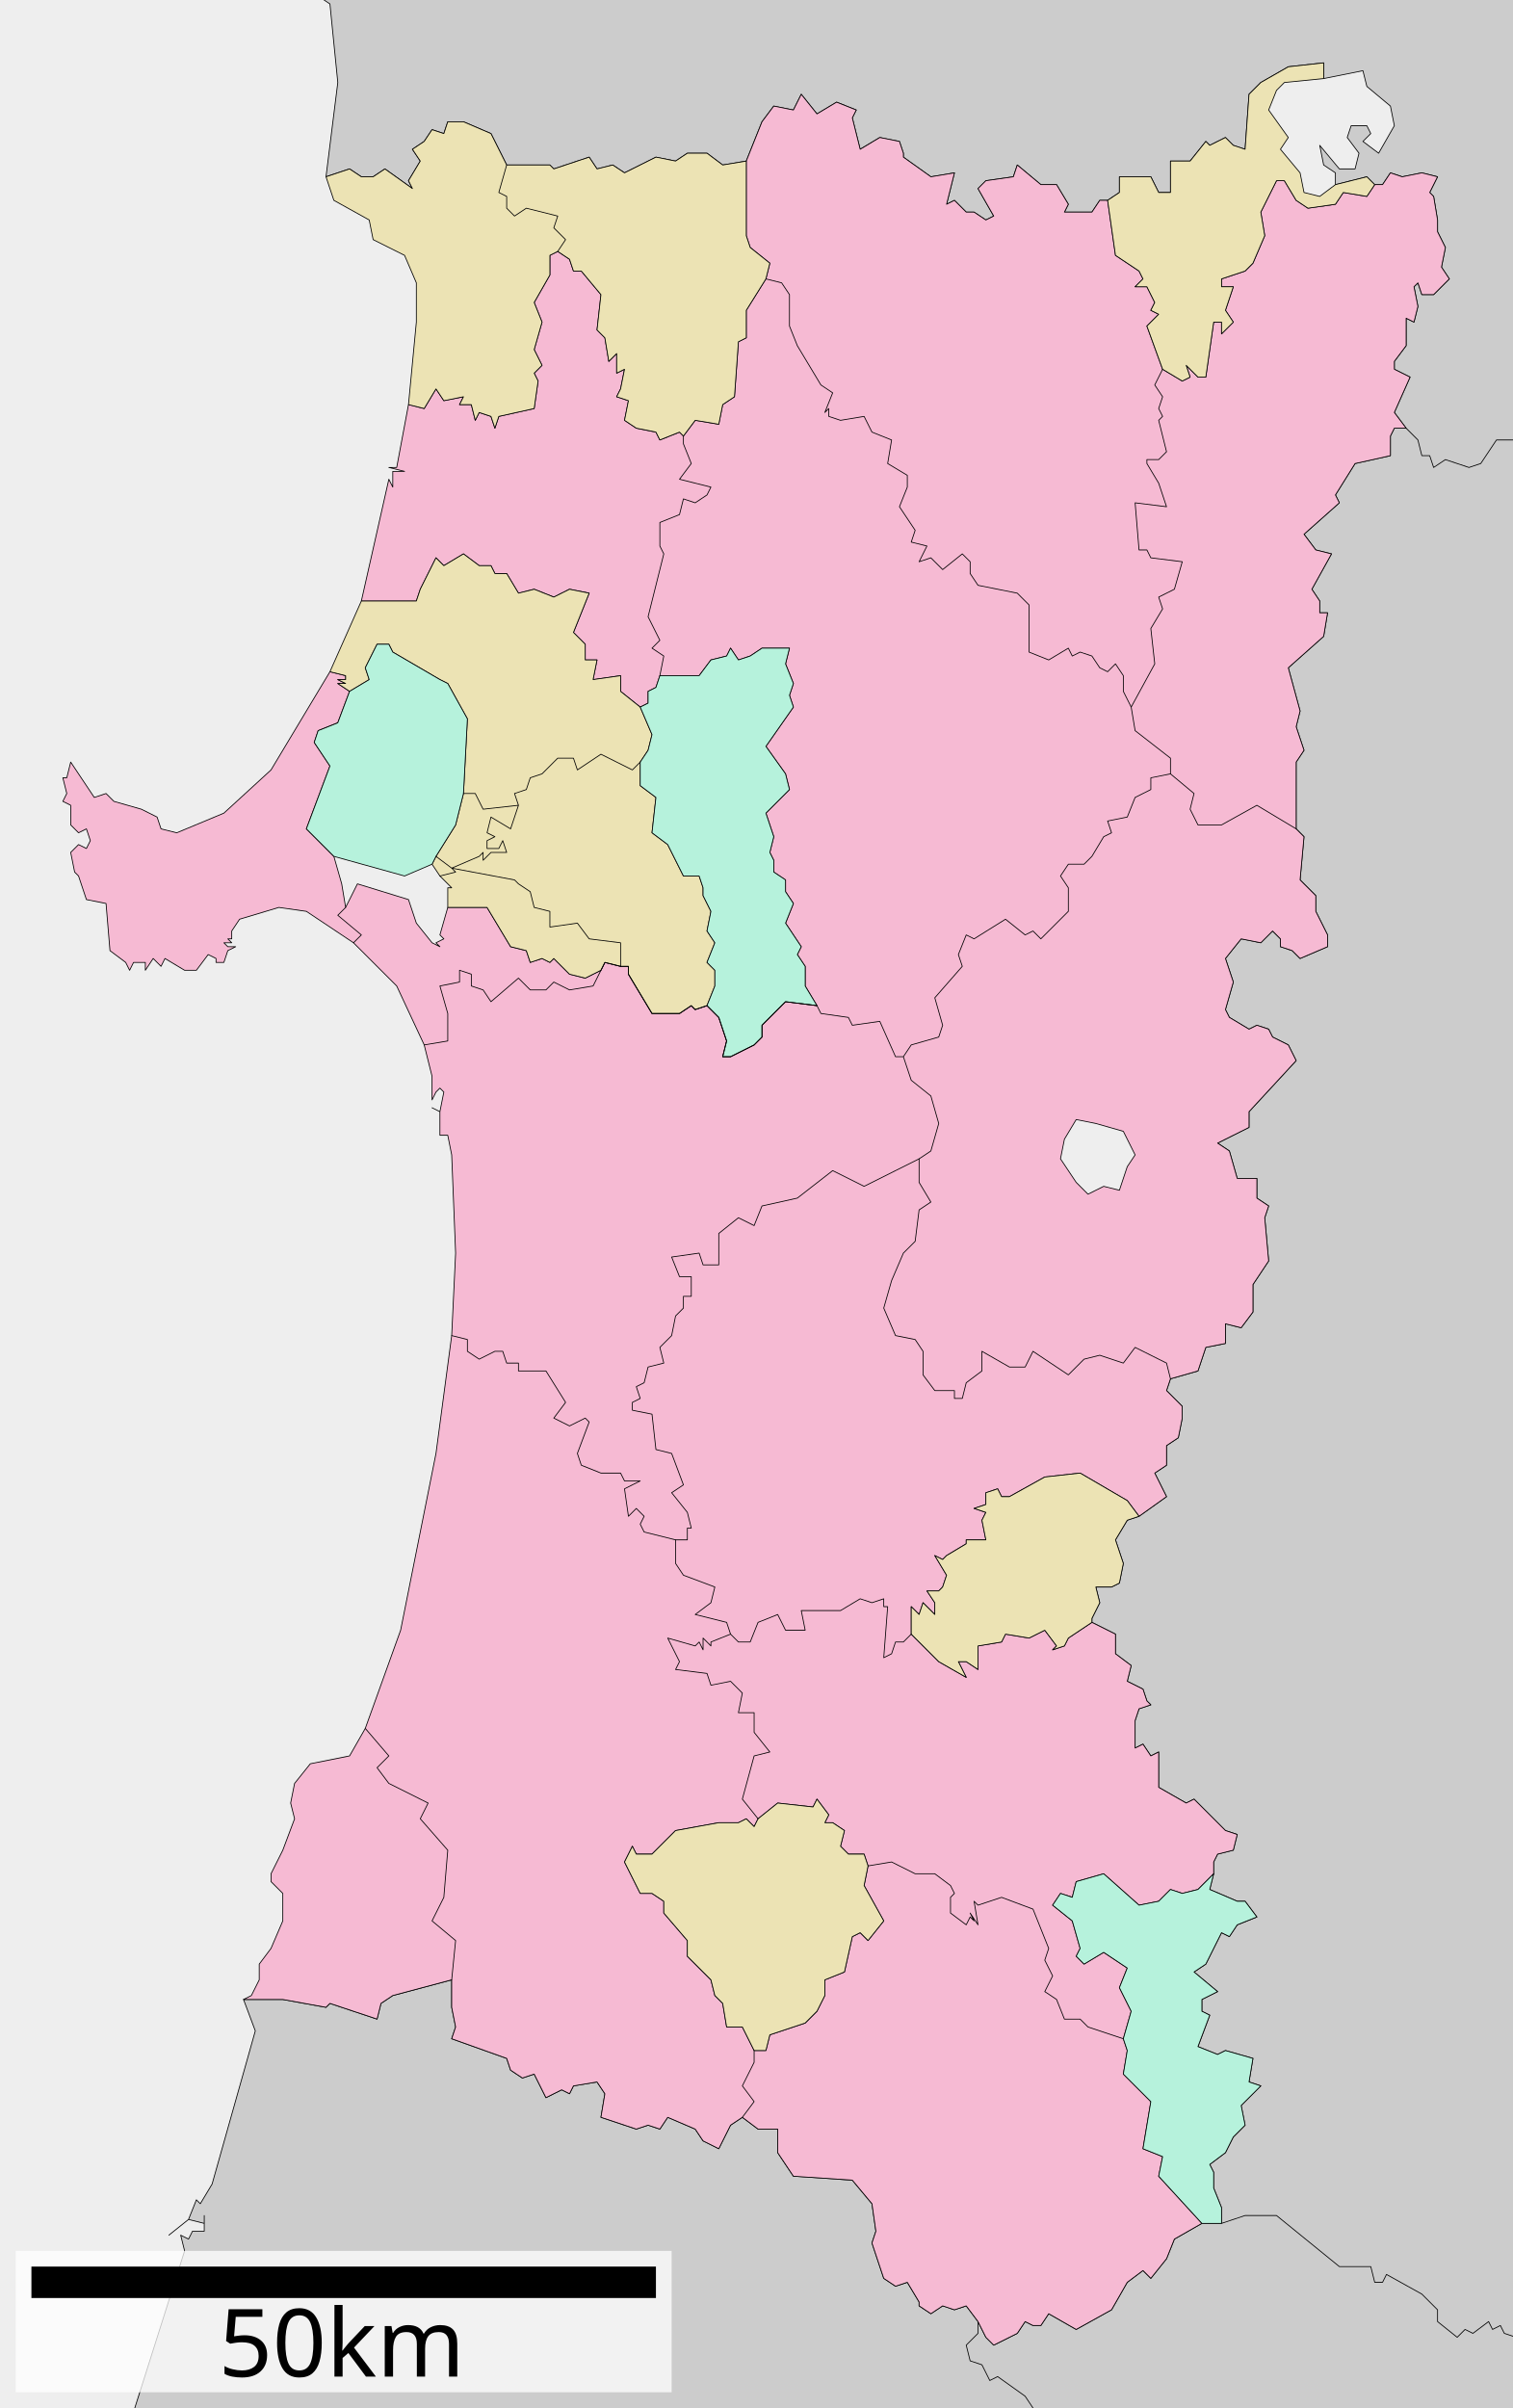
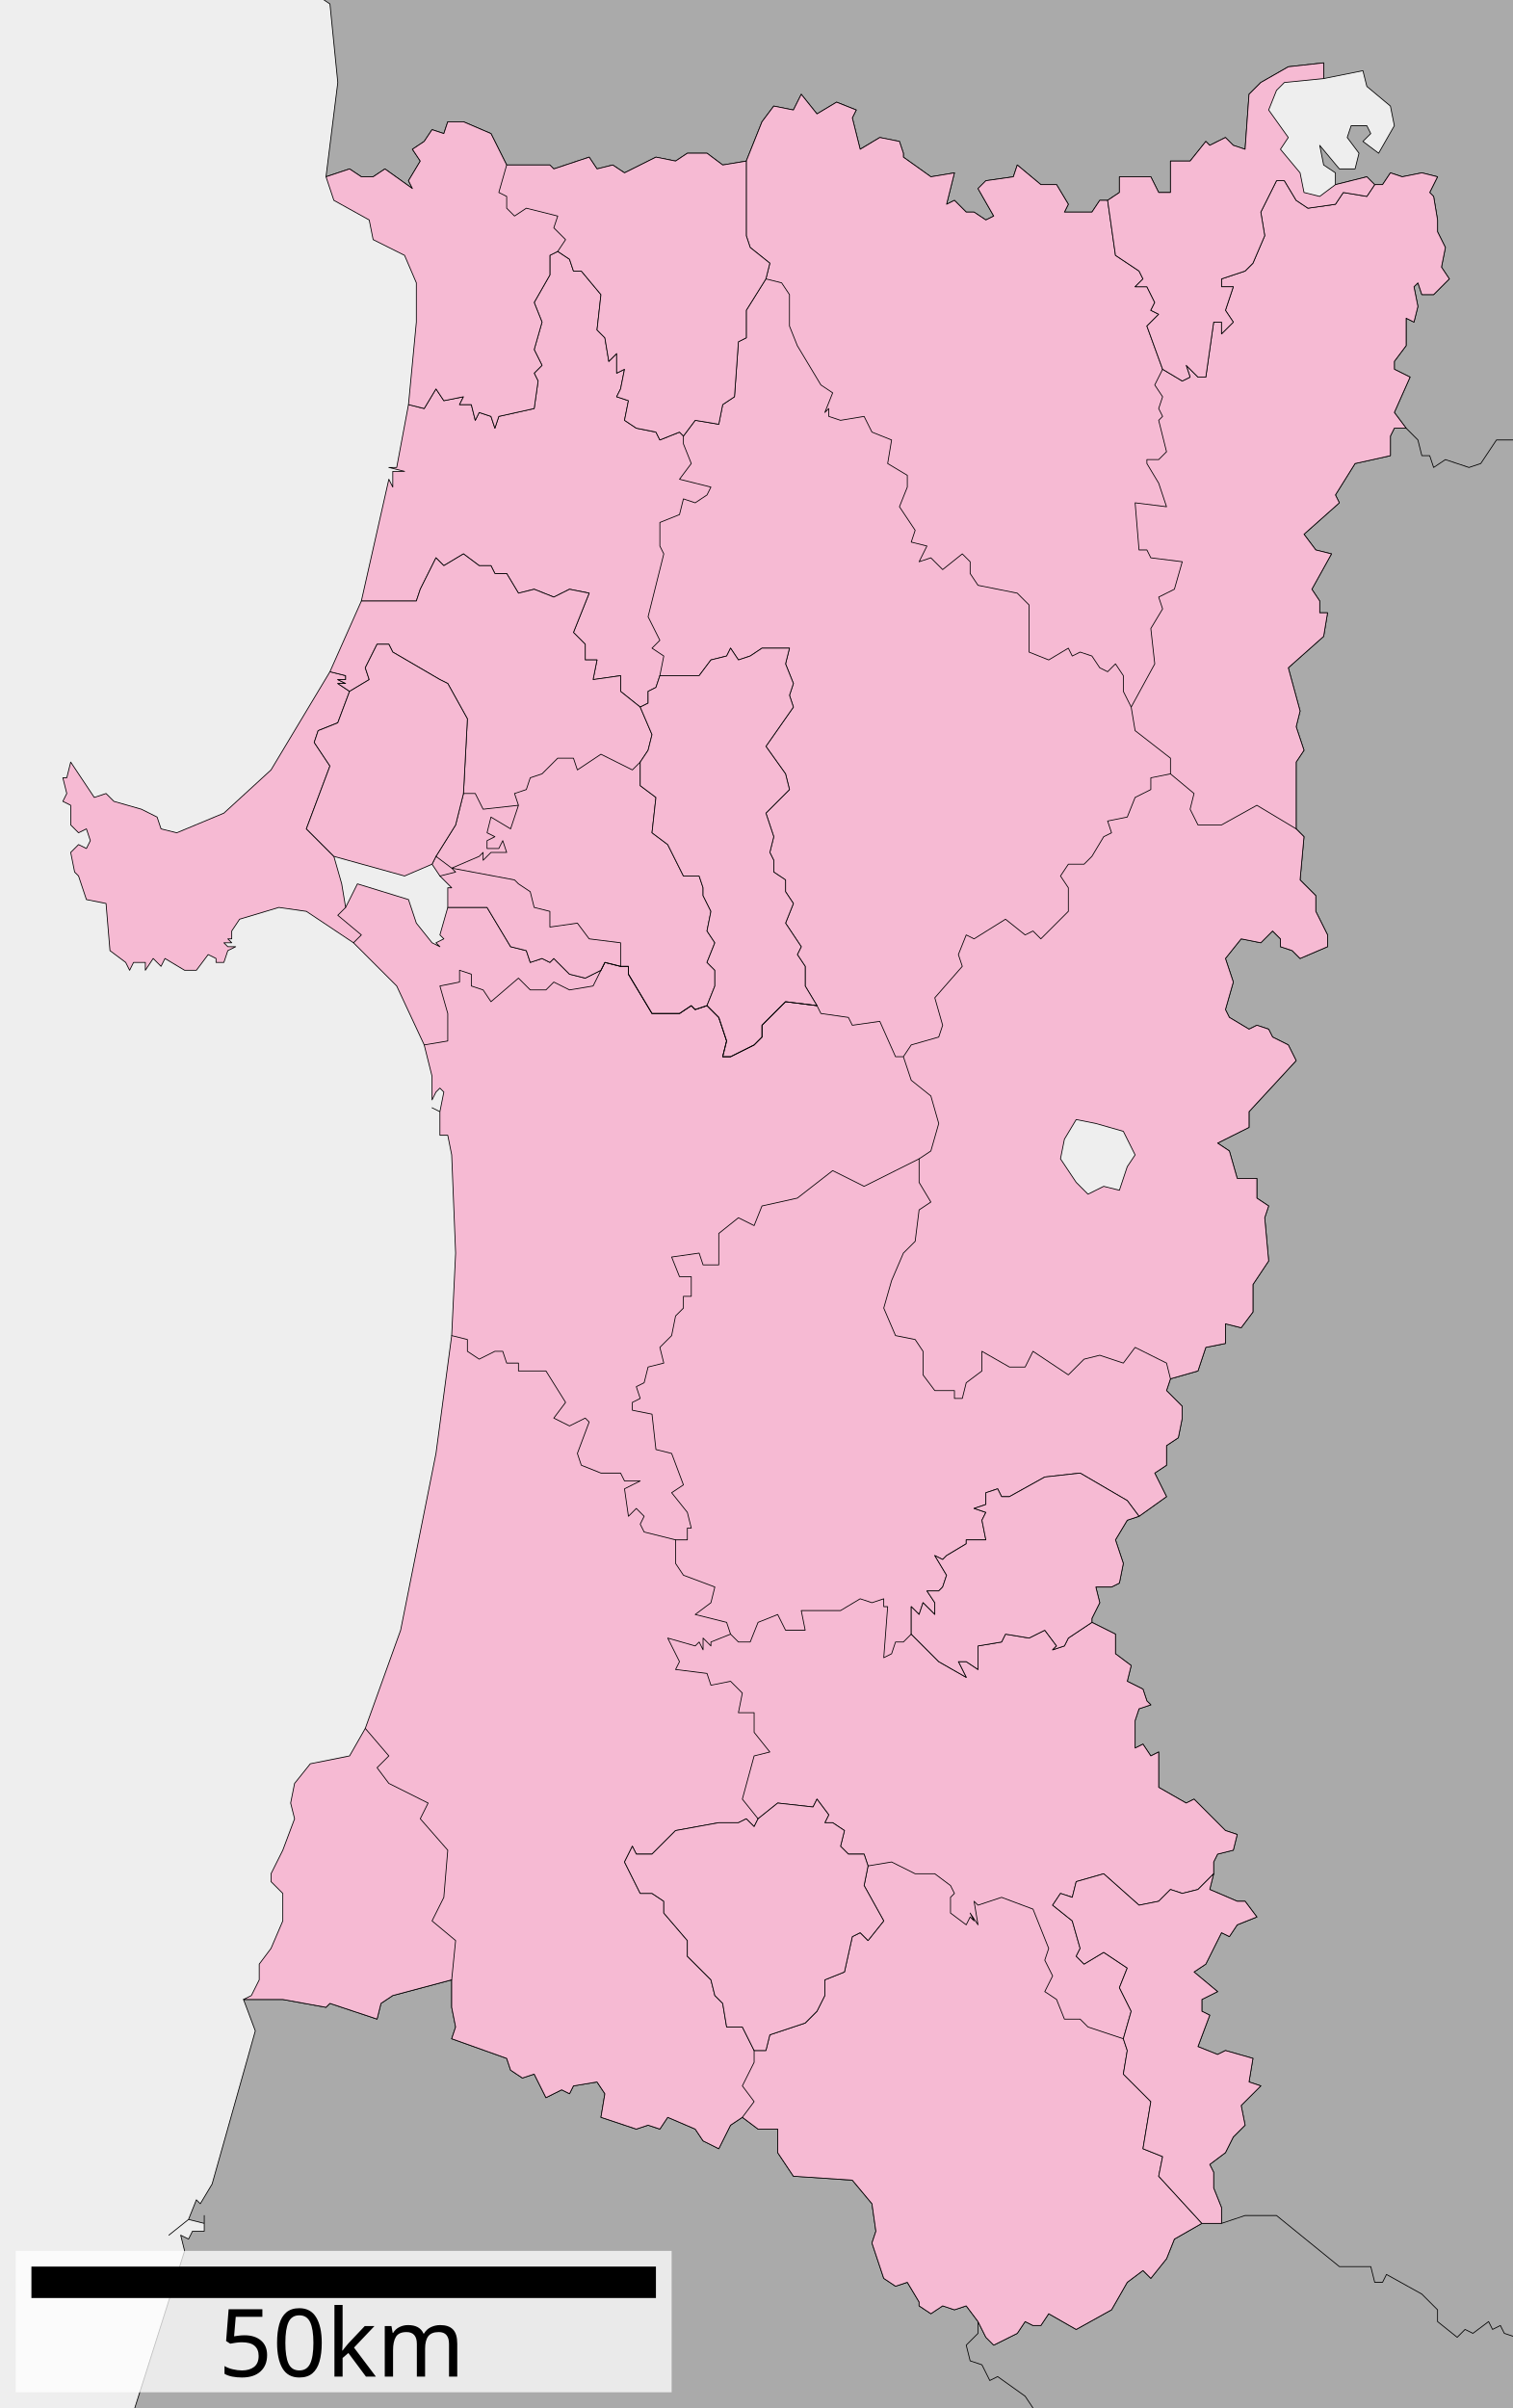
<svg xmlns="http://www.w3.org/2000/svg" id="svg30" version="1.1" height="613" width="385">
  <defs id="defs34" />
  <rect id="rect6" height="613" width="385" y="0" x="0" fill="#eeeeee" />
-   <path fill="#cccccc" d="m 81,-1 3,2 2,20 -3,24 6,-2 3,2 h 3 l 3,-2 7,5 -1,-2 3,-5 -2,-3 3,-2 2,-3 3,1 1,-3 h 4 l 7,3 4,8 h 11 l 1,1 9,-3 2,3 4,-1 3,2 8,-4 5,1 3,-2 h 5 l 4,3 6,-1 4,-10 3,-4 5,1 2,-4 4,5 5,-3 5,2 -1,2 2,8 5,-3 5,1 1,3 v 1 l 7,5 6,-1 -2,8 2,-1 3,3 h 2 l 3,2 2,-1 -4,-7 2,-2 7,-1 1,-3 6,5 h 4 l 3,5 -1,2 h 7 l 2,-3 h 2 l 3,-2 v -4 h 3 5 l 2,4 h 3 v -8 h 5 l 4,-5 1,1 4,-2 2,2 3,1 1,-14 3,-3 7,-4 9,-1 v 4 l 10,-2 1,4 6,5 1,5 -4,7 -4,-3 2,-2 -1,-2 h -4 l -1,3 3,4 -1,4 h -4 l -5,-6 1,5 3,2 v 3 l 8,-2 2,2 h 2 l 2,-3 3,1 5,-1 4,1 -2,4 1,1 1,6 v 3 l 2,4 -1,5 2,3 -4,4 h -3 l -1,-3 -1,1 1,5 -1,4 -2,-1 v 7 l -3,4 v 2 l 4,2 -4,9 3,4 3,3 1,4 h 2 l 1,3 3,-2 6,2 3,-1 4,-6 h 5 V -1 Z m 305,113 h -5 l -4,6 -3,1 -6,-2 -3,2 -1,-3 h -2 l -1,-4 -3,-3 h -3 l -1,2 v 5 l -9,2 -5,8 1,2 -9,8 3,4 4,1 -5,9 2,3 v 3 h 2 l -1,6 -9,8 3,11 -1,4 2,6 -2,3 v 17 l 2,2 -1,11 4,4 v 4 l 3,6 v 3 l -7,3 -2,-2 -3,-1 v -2 l -2,-2 -3,3 -5,-1 -4,5 2,6 -2,7 1,2 5,3 2,-1 3,1 1,2 4,2 2,4 -12,13 v 4 l -8,4 3,2 2,7 h 5 v 5 l 3,2 -1,3 1,11 -4,6 v 7 l -3,4 -4,-1 v 5 l -5,1 -2,6 -7,2 -1,3 4,4 v 3 l -1,5 -3,2 v 5 l -3,2 3,6 -7,5 -3,1 -3,5 2,6 -1,5 -2,1 h -4 l 1,4 -2,4 v 1 l 6,3 v 5 l 4,3 -1,4 4,2 1,3 1,1 -3,1 -1,3 v 7 l 2,-1 2,3 2,-1 v 9 l 7,4 2,-1 8,8 3,1 -1,4 -4,1 -1,2 v 3 l -1,4 7,3 h 2 l 3,4 -5,2 -2,3 -2,-1 -4,8 -3,2 6,5 -4,2 v 3 l 2,1 -3,8 5,2 2,-1 7,2 -1,6 3,1 -5,5 1,5 -3,3 -2,4 -4,3 1,2 v 4 l 2,5 v 4 l 6,-2 h 8 l 16,13 h 8 l 1,4 h 2 l 1,-2 9,5 4,4 v 3 l 5,4 2,-2 2,1 4,-3 1,2 2,-1 1,2 3,1 v -1 z m 0,482 v 1 l -3,-1 -1,-2 -2,1 -1,-2 -4,3 -2,-1 -2,2 -5,-4 v -3 l -4,-4 -9,-5 -1,2 h -2 l -1,-4 h -8 l -16,-13 h -8 l -6,2 h -5 l -7,4 -2,5 -4,5 -2,-2 -4,3 -4,7 -9,5 -7,-4 -2,3 h -2 l -2,-1 -2,3 -6,3 -2,-2 -2,-4 v 3 l -3,3 1,4 3,1 2,4 2,-1 7,5 2,3 v 1 h 123 z m -123,20 v -1 l -2,-3 -7,-5 -2,1 -2,-4 -3,-1 -1,-4 3,-3 v -3 l -3,-4 -3,1 -3,-1 -3,2 -3,-2 v -1 l -3,-5 -3,1 -3,-2 -3,-9 1,-3 -1,-7 -5,-6 -15,-1 -4,-6 v -6 h -5 l -4,-3 -3,2 -3,6 -4,-2 -2,-3 -7,-3 -2,3 -3,-1 -3,1 -9,-3 1,-6 -2,-3 -6,1 -1,2 -2,-1 -4,2 -3,-6 -3,1 -3,-2 -1,-3 -14,-5 1,-3 -1,-5 v -7 l -15,4 -3,2 -1,4 -12,-4 -1,1 -11,-2 H 62 l 3,8 -11,39 -3,5 -1,-1 -2,5 4,1 v -2 4 h -3 l -1,2 -2,-1 1,4 -13,41 z m -213,-54 -2,5 -5,4 5,-4 z" id="path8" style="stroke:#000000;stroke-width:0.2;stroke-linejoin:round" />
+   <path fill="#aaaaaa" d="m 81,-1 3,2 2,20 -3,24 6,-2 3,2 h 3 l 3,-2 7,5 -1,-2 3,-5 -2,-3 3,-2 2,-3 3,1 1,-3 h 4 l 7,3 4,8 h 11 l 1,1 9,-3 2,3 4,-1 3,2 8,-4 5,1 3,-2 h 5 l 4,3 6,-1 4,-10 3,-4 5,1 2,-4 4,5 5,-3 5,2 -1,2 2,8 5,-3 5,1 1,3 v 1 l 7,5 6,-1 -2,8 2,-1 3,3 h 2 l 3,2 2,-1 -4,-7 2,-2 7,-1 1,-3 6,5 h 4 l 3,5 -1,2 h 7 l 2,-3 h 2 l 3,-2 v -4 h 3 5 l 2,4 h 3 v -8 h 5 l 4,-5 1,1 4,-2 2,2 3,1 1,-14 3,-3 7,-4 9,-1 v 4 l 10,-2 1,4 6,5 1,5 -4,7 -4,-3 2,-2 -1,-2 h -4 l -1,3 3,4 -1,4 h -4 l -5,-6 1,5 3,2 v 3 l 8,-2 2,2 h 2 l 2,-3 3,1 5,-1 4,1 -2,4 1,1 1,6 v 3 l 2,4 -1,5 2,3 -4,4 h -3 l -1,-3 -1,1 1,5 -1,4 -2,-1 v 7 l -3,4 v 2 l 4,2 -4,9 3,4 3,3 1,4 h 2 l 1,3 3,-2 6,2 3,-1 4,-6 h 5 V -1 Z m 305,113 h -5 l -4,6 -3,1 -6,-2 -3,2 -1,-3 h -2 l -1,-4 -3,-3 h -3 l -1,2 v 5 l -9,2 -5,8 1,2 -9,8 3,4 4,1 -5,9 2,3 v 3 h 2 l -1,6 -9,8 3,11 -1,4 2,6 -2,3 v 17 l 2,2 -1,11 4,4 v 4 l 3,6 v 3 l -7,3 -2,-2 -3,-1 v -2 l -2,-2 -3,3 -5,-1 -4,5 2,6 -2,7 1,2 5,3 2,-1 3,1 1,2 4,2 2,4 -12,13 v 4 l -8,4 3,2 2,7 h 5 v 5 l 3,2 -1,3 1,11 -4,6 v 7 l -3,4 -4,-1 v 5 l -5,1 -2,6 -7,2 -1,3 4,4 v 3 l -1,5 -3,2 v 5 l -3,2 3,6 -7,5 -3,1 -3,5 2,6 -1,5 -2,1 h -4 l 1,4 -2,4 v 1 l 6,3 v 5 l 4,3 -1,4 4,2 1,3 1,1 -3,1 -1,3 v 7 l 2,-1 2,3 2,-1 v 9 l 7,4 2,-1 8,8 3,1 -1,4 -4,1 -1,2 v 3 l -1,4 7,3 h 2 l 3,4 -5,2 -2,3 -2,-1 -4,8 -3,2 6,5 -4,2 v 3 l 2,1 -3,8 5,2 2,-1 7,2 -1,6 3,1 -5,5 1,5 -3,3 -2,4 -4,3 1,2 v 4 l 2,5 v 4 l 6,-2 h 8 l 16,13 h 8 l 1,4 h 2 l 1,-2 9,5 4,4 v 3 l 5,4 2,-2 2,1 4,-3 1,2 2,-1 1,2 3,1 v -1 z m 0,482 v 1 l -3,-1 -1,-2 -2,1 -1,-2 -4,3 -2,-1 -2,2 -5,-4 v -3 l -4,-4 -9,-5 -1,2 h -2 l -1,-4 h -8 l -16,-13 h -8 l -6,2 h -5 l -7,4 -2,5 -4,5 -2,-2 -4,3 -4,7 -9,5 -7,-4 -2,3 h -2 l -2,-1 -2,3 -6,3 -2,-2 -2,-4 v 3 l -3,3 1,4 3,1 2,4 2,-1 7,5 2,3 v 1 h 123 z m -123,20 v -1 l -2,-3 -7,-5 -2,1 -2,-4 -3,-1 -1,-4 3,-3 v -3 l -3,-4 -3,1 -3,-1 -3,2 -3,-2 v -1 l -3,-5 -3,1 -3,-2 -3,-9 1,-3 -1,-7 -5,-6 -15,-1 -4,-6 v -6 h -5 l -4,-3 -3,2 -3,6 -4,-2 -2,-3 -7,-3 -2,3 -3,-1 -3,1 -9,-3 1,-6 -2,-3 -6,1 -1,2 -2,-1 -4,2 -3,-6 -3,1 -3,-2 -1,-3 -14,-5 1,-3 -1,-5 v -7 l -15,4 -3,2 -1,4 -12,-4 -1,1 -11,-2 H 62 l 3,8 -11,39 -3,5 -1,-1 -2,5 4,1 v -2 4 h -3 l -1,2 -2,-1 1,4 -13,41 z m -213,-54 -2,5 -5,4 5,-4 z" id="path8" style="stroke:#000000;stroke-width:0.2;stroke-linejoin:round" />
  <path fill="#f6bad3" d="m 90,240 11,11 7,15 2,8 v 6 l 1,-2 1,-1 1,1 -1,5 -2,-1 2,1 v 6 h 2 l 1,5 1,25 -1,21 -4,30 -9,45 -9,25 -4,7 -10,2 -4,5 -1,5 1,4 -3,8 -3,6 v 2 l 3,3 v 7 l -3,7 -3,4 v 4 l -2,4 -2,1 h 10 l 11,2 1,-1 12,4 1,-4 3,-2 15,-4 v 7 l 1,5 -1,3 14,5 1,3 3,2 3,-1 3,6 4,-2 2,1 1,-2 6,-1 2,3 -1,6 9,3 3,-1 3,1 2,-3 7,3 2,3 4,2 3,-6 3,-2 4,3 h 5 v 6 l 4,6 15,1 5,6 1,7 -1,3 3,9 3,2 3,-1 3,5 v 1 l 3,2 3,-2 3,1 3,-1 3,4 2,4 2,2 6,-3 2,-3 2,1 h 2 l 2,-3 7,4 9,-5 4,-7 4,-3 2,2 4,-5 2,-5 7,-4 -11,-12 1,-5 -5,-2 2,-12 -7,-7 1,-6 -1,-3 2,-7 -3,-6 2,-5 -6,-4 -5,3 -2,-2 1,-2 -2,-7 -5,-4 2,-3 3,1 1,-4 7,-2 9,8 5,-1 3,-3 3,1 4,-1 4,-4 v -3 l 1,-2 4,-1 1,-4 -3,-1 -8,-8 -2,1 -7,-4 v -9 l -2,1 -2,-3 -2,1 v -7 l 1,-3 3,-1 -1,-1 -1,-3 -4,-2 1,-4 -4,-3 v -5 l -6,-3 -6,4 -1,2 -3,1 1,-1 -3,-4 -4,2 -6,-1 -1,2 -6,1 v 6 l -3,-2 h -2 l 2,4 -7,-4 -7,-7 v -7 l 2,2 1,-3 3,3 v -3 l -2,-3 h 3 l 1,-1 1,-3 -3,-5 2,1 1,-1 5,-3 v -1 h 5 l -1,-5 1,-2 -3,-1 3,-1 v -3 l 3,-1 1,2 h 2 l 9,-5 9,-1 12,7 3,4 7,-5 -3,-6 3,-2 v -5 l 3,-2 1,-5 v -3 l -4,-4 1,-3 7,-2 2,-6 5,-1 v -5 l 4,1 3,-4 v -7 l 4,-6 -1,-11 1,-3 -3,-2 v -5 h -5 l -2,-7 -3,-2 8,-4 v -4 l 12,-13 -2,-4 -4,-2 -1,-2 -3,-1 -2,1 -5,-3 -1,-2 2,-7 -2,-6 4,-5 5,1 3,-3 2,2 v 2 l 3,1 2,2 7,-3 v -3 l -3,-6 v -4 l -4,-4 1,-11 -2,-2 v -17 l 2,-3 -2,-6 1,-4 -3,-11 9,-8 1,-6 h -2 v -3 l -2,-3 5,-9 -4,-1 -3,-4 9,-8 -1,-2 5,-8 9,-2 v -5 l 1,-2 h 3 l -3,-4 4,-9 -4,-2 v -2 l 3,-4 v -7 l 2,1 1,-4 -1,-5 1,-1 1,3 h 3 l 4,-4 -2,-3 1,-5 -2,-4 v -3 l -1,-6 -1,-1 2,-4 -4,-1 -5,1 -3,-1 -2,3 h -2 l -2,3 -6,-1 -2,3 -7,1 -3,-2 -3,-5 h -2 l -4,8 1,6 -3,7 -2,2 -6,2 v 2 h 3 l -2,6 2,3 -3,3 v -3 h -2 l -2,14 h -2 l -3,-3 1,3 -2,1 -5,-3 -4,-11 3,-3 -2,-1 1,-2 -2,-4 h -3 l 2,-2 -1,-2 -6,-4 -2,-14 h -2 l -2,3 h -7 l 1,-2 -3,-5 h -4 l -6,-5 -1,3 -7,1 -2,2 4,7 -2,1 -3,-2 h -2 l -3,-3 -2,1 2,-8 -6,1 -7,-5 v -1 l -1,-3 -5,-1 -5,3 -2,-8 1,-2 -5,-2 -5,3 -4,-5 -2,4 -5,-1 -3,4 -4,10 v 19 l 1,3 5,4 -1,4 -5,8 v 7 l -2,1 -1,14 -3,2 -1,5 -6,-1 -3,4 -1,-1 -5,2 -1,-2 -5,-1 -3,-2 1,-5 -3,-1 1,-2 1,-5 -2,1 v -5 l -2,2 -1,-6 -2,-2 1,-9 -5,-6 h -2 l -1,-3 -3,-2 -2,1 v 5 l -4,7 2,5 -2,7 2,4 -2,2 1,2 -1,7 -9,2 -1,3 -1,-3 -3,-1 -1,2 -1,-4 h -3 l 1,-2 -5,1 -2,-3 -3,5 -4,-1 -3,16 h -2 l 4,1 h -3 v 4 l -1,-2 -7,31 h 14 l 1,-3 4,-8 2,2 5,-3 4,3 h 3 l 1,2 h 3 l 3,5 4,-1 5,2 4,-2 5,1 -4,10 3,3 v 4 h 3 l -1,5 7,-1 v 4 l 5,4 2,-1 v -3 l 2,-1 1,-3 h 10 l 3,-4 4,-1 1,-2 2,3 3,-1 3,-2 h 7 l -1,4 2,5 -1,3 1,3 -7,10 5,7 1,4 -6,6 2,6 -1,4 1,2 v 3 l 3,2 v 3 l 2,3 -2,5 4,6 -1,2 2,3 v 5 l 3,5 -8,-1 -6,6 v 3 l -2,2 -6,3 h -2 l 1,-4 -2,-6 -3,-3 -3,1 -1,-1 -3,2 h -7 l -6,-10 v -2 h -2 l -4,-1 -1,2 -4,2 -4,-1 -4,-4 -1,1 -2,-1 -3,1 -1,-3 -4,-1 -6,-10 h -10 l -2,7 1,1 -2,1 1,1 -2,-1 -4,-5 -2,-6 -13,-4 -3,6 -1,-6 -2,-7 -7,-7 6,-16 -4,-6 1,-3 5,-2 3,-8 -3,-2 h 2 l -2,-1 h 2 v -1 l -4,-1 -15,25 -12,11 -12,5 -4,-1 -1,-3 -4,-2 -7,-2 -2,-2 -3,1 -6,-9 -1,4 h -1 l 1,4 -1,2 2,1 v 5 l 2,2 2,-1 1,3 -1,2 -2,-1 -2,2 1,5 1,1 2,6 5,1 1,12 4,3 1,2 1,-2 h 3 v 2 l 2,-3 2,2 1,-2 5,3 h 3 l 3,-4 2,1 v 1 h 2 l 1,-3 2,-1 h -2 l -1,-1 h 2 l -1,-1 h 1 v -2 l 2,-3 10,-3 7,1 z m 102,282 -3,-6 h -4 l -1,-6 -2,-2 -1,-4 -6,-6 v -4 l -6,-7 v -3 l -3,-2 h -3 l -4,-8 2,-4 1,2 h 4 l 6,-6 11,-2 h 5 l 2,-1 2,2 1,-2 5,-4 9,1 1,-2 3,4 -1,2 h 2 l 3,2 -1,4 2,2 h 4 l 1,3 -1,5 5,9 -4,5 -2,-2 -2,1 -2,9 -5,2 v 4 l -2,4 -3,3 -9,3 -1,4 z m 82,-221 -4,-6 1,-5 3,-5 5,1 7,2 3,6 -2,3 -2,6 -4,-1 -4,2 z" id="path10" style="stroke:#000000;stroke-width:0.2;stroke-linejoin:round" />
-   <path fill="#ece3b4" d="m 106,82 -2,21 4,1 3,-5 2,3 5,-1 -1,2 h 3 l 1,4 1,-2 3,1 1,3 1,-3 9,-2 1,-7 -1,-2 2,-2 -2,-4 2,-7 -2,-5 4,-7 v -5 l 2,-1 3,2 1,3 h 2 l 5,6 -1,9 2,2 1,6 2,-2 v 5 l 2,-1 -1,5 -1,2 3,1 -1,5 3,2 5,1 1,2 5,-2 1,1 3,-4 6,1 1,-5 3,-2 1,-14 2,-1 v -7 l 5,-8 1,-4 -5,-4 -1,-3 V 41 l -6,1 -4,-3 h -5 l -3,2 -5,-1 -8,4 -3,-2 -4,1 -2,-3 -9,3 -1,-1 h -11 l -4,-8 -7,-3 h -4 l -1,3 -3,-1 -2,3 -3,2 2,3 -3,5 1,2 -7,-5 -3,2 h -3 l -3,-2 -6,2 2,6 9,5 1,5 8,4 3,7 z m 6,141 3,3 h -1 v 5 h 10 l 6,10 4,1 1,3 3,-1 2,1 1,-1 4,4 4,1 4,-2 1,-2 4,1 h 2 v 2 l 6,10 h 7 l 3,-2 1,1 3,-1 2,-5 v -4 l -2,-2 2,-5 -2,-3 1,-5 -2,-4 v -2 l -1,-3 h -4 l -4,-8 -4,-3 1,-9 -4,-3 v -6 l 2,-3 1,-4 -3,-7 -5,-4 v -4 l -7,1 1,-5 h -3 v -4 l -3,-3 4,-10 -5,-1 -4,2 -5,-2 -4,1 -3,-5 h -3 l -1,-2 h -3 l -4,-3 -5,3 -2,-2 -4,8 -1,3 H 92 l -8,18 4,1 v 1 h -2 l 2,1 h -2 l 3,2 5,-3 -1,-3 3,-6 h 3 l 1,2 12,7 2,1 5,9 -1,19 -2,8 -5,8 -1,2 z m 167,181 h 4 l 2,-1 1,-5 -2,-6 3,-5 3,-1 -3,-4 -12,-7 -9,1 -9,5 h -2 l -1,-2 -3,1 v 3 l -3,1 3,1 -1,2 1,5 h -5 v 1 l -5,3 -1,1 -2,-1 3,5 -1,3 -1,1 h -3 l 2,3 v 3 l -3,-3 -1,3 -2,-2 v 7 l 7,7 7,4 -2,-4 h 2 l 3,2 v -6 l 6,-1 1,-2 6,1 4,-2 3,4 -1,1 3,-1 1,-2 6,-4 v -1 l 2,-4 z m 3,-353 2,14 6,4 1,2 -2,2 h 3 l 2,4 -1,2 2,1 -3,3 4,11 5,3 2,-1 -1,-3 3,3 h 2 l 2,-14 h 2 v 3 l 3,-3 -2,-3 2,-6 h -3 v -2 l 6,-2 2,-2 3,-7 -1,-6 4,-8 h 2 l 3,5 3,2 7,-1 2,-3 6,1 2,-3 -2,-2 -8,2 -4,3 -4,-1 -1,-5 -5,-6 2,-3 -5,-7 2,-5 2,-2 10,-1 v -4 l -9,1 -7,4 -3,3 -1,14 -3,-1 -2,-2 -4,2 -1,-1 -4,5 h -5 v 8 h -3 l -2,-4 h -5 -3 v 4 z m -70,413 h -2 l 1,-2 -3,-4 -1,2 -9,-1 -5,4 -1,2 -2,-2 -2,1 h -5 l -11,2 -6,6 h -4 l -1,-2 -2,4 4,8 h 3 l 3,2 v 3 l 6,7 v 4 l 6,6 1,4 2,2 1,6 h 4 l 3,6 h 3 l 1,-4 9,-3 3,-3 2,-4 v -4 l 5,-2 2,-9 2,-1 2,2 4,-5 -5,-9 1,-5 -1,-3 h -4 l -2,-2 1,-4 z" id="path12" style="stroke:#000000;stroke-width:0.2;stroke-linejoin:round" />
-   <path fill="#b6f2dc" d="m 309,477 -4,4 -4,1 -3,-1 -3,3 -5,1 -9,-8 -7,2 -1,4 -3,-1 -2,3 5,4 2,7 -1,2 2,2 5,-3 6,4 -2,5 3,6 -2,7 1,3 -1,6 7,7 -2,12 5,2 -1,5 11,12 h 5 v -4 l -2,-5 v -4 l -1,-2 4,-3 2,-4 3,-3 -1,-5 5,-5 -3,-1 1,-6 -7,-2 -2,1 -5,-2 3,-8 -2,-1 v -3 l 4,-2 -6,-5 3,-2 4,-8 2,1 2,-3 5,-2 -3,-4 h -2 l -7,-3 z m -198,-259 5,-8 2,-8 1,-19 -5,-9 -2,-1 -12,-7 -1,-2 h -3 l -3,6 1,3 -5,3 -3,8 -5,2 -1,3 4,6 -6,16 7,7 18,5 7,-3 z m 91,-38 -1,-3 1,-3 -2,-5 1,-4 h -7 l -3,2 -3,1 -2,-3 -1,2 -4,1 -3,4 h -10 l -1,3 -2,1 v 3 l -2,1 3,7 -1,4 -2,3 v 6 l 4,3 -1,9 4,3 4,8 h 4 l 1,3 v 2 l 2,4 -1,5 2,3 -2,5 2,2 v 4 l -2,5 3,3 2,6 -1,4 h 2 l 6,-3 2,-2 v -3 l 6,-6 8,1 -3,-5 v -5 l -2,-3 1,-2 -4,-6 2,-5 -2,-3 v -3 l -3,-2 v -3 l -1,-2 1,-4 -2,-6 6,-6 -1,-4 -5,-7 z" id="path14" style="stroke:#000000;stroke-width:0.2;stroke-linejoin:round" />
+   <path fill="#f6bad3" d="m 106,82 -2,21 4,1 3,-5 2,3 5,-1 -1,2 h 3 l 1,4 1,-2 3,1 1,3 1,-3 9,-2 1,-7 -1,-2 2,-2 -2,-4 2,-7 -2,-5 4,-7 v -5 l 2,-1 3,2 1,3 h 2 l 5,6 -1,9 2,2 1,6 2,-2 v 5 l 2,-1 -1,5 -1,2 3,1 -1,5 3,2 5,1 1,2 5,-2 1,1 3,-4 6,1 1,-5 3,-2 1,-14 2,-1 v -7 l 5,-8 1,-4 -5,-4 -1,-3 V 41 l -6,1 -4,-3 h -5 l -3,2 -5,-1 -8,4 -3,-2 -4,1 -2,-3 -9,3 -1,-1 h -11 l -4,-8 -7,-3 h -4 l -1,3 -3,-1 -2,3 -3,2 2,3 -3,5 1,2 -7,-5 -3,2 h -3 l -3,-2 -6,2 2,6 9,5 1,5 8,4 3,7 z m 6,141 3,3 h -1 v 5 h 10 l 6,10 4,1 1,3 3,-1 2,1 1,-1 4,4 4,1 4,-2 1,-2 4,1 h 2 v 2 l 6,10 h 7 l 3,-2 1,1 3,-1 2,-5 v -4 l -2,-2 2,-5 -2,-3 1,-5 -2,-4 v -2 l -1,-3 h -4 l -4,-8 -4,-3 1,-9 -4,-3 v -6 l 2,-3 1,-4 -3,-7 -5,-4 v -4 l -7,1 1,-5 h -3 v -4 l -3,-3 4,-10 -5,-1 -4,2 -5,-2 -4,1 -3,-5 h -3 l -1,-2 h -3 l -4,-3 -5,3 -2,-2 -4,8 -1,3 H 92 l -8,18 4,1 v 1 h -2 l 2,1 h -2 l 3,2 5,-3 -1,-3 3,-6 h 3 l 1,2 12,7 2,1 5,9 -1,19 -2,8 -5,8 -1,2 z m 167,181 h 4 l 2,-1 1,-5 -2,-6 3,-5 3,-1 -3,-4 -12,-7 -9,1 -9,5 h -2 l -1,-2 -3,1 v 3 l -3,1 3,1 -1,2 1,5 h -5 v 1 l -5,3 -1,1 -2,-1 3,5 -1,3 -1,1 h -3 l 2,3 v 3 l -3,-3 -1,3 -2,-2 v 7 l 7,7 7,4 -2,-4 h 2 l 3,2 v -6 l 6,-1 1,-2 6,1 4,-2 3,4 -1,1 3,-1 1,-2 6,-4 v -1 l 2,-4 z m 3,-353 2,14 6,4 1,2 -2,2 h 3 l 2,4 -1,2 2,1 -3,3 4,11 5,3 2,-1 -1,-3 3,3 h 2 l 2,-14 h 2 v 3 l 3,-3 -2,-3 2,-6 h -3 v -2 l 6,-2 2,-2 3,-7 -1,-6 4,-8 h 2 l 3,5 3,2 7,-1 2,-3 6,1 2,-3 -2,-2 -8,2 -4,3 -4,-1 -1,-5 -5,-6 2,-3 -5,-7 2,-5 2,-2 10,-1 v -4 l -9,1 -7,4 -3,3 -1,14 -3,-1 -2,-2 -4,2 -1,-1 -4,5 h -5 v 8 h -3 l -2,-4 h -5 -3 v 4 z m -70,413 h -2 l 1,-2 -3,-4 -1,2 -9,-1 -5,4 -1,2 -2,-2 -2,1 h -5 l -11,2 -6,6 h -4 l -1,-2 -2,4 4,8 h 3 l 3,2 v 3 l 6,7 v 4 l 6,6 1,4 2,2 1,6 h 4 l 3,6 h 3 l 1,-4 9,-3 3,-3 2,-4 v -4 l 5,-2 2,-9 2,-1 2,2 4,-5 -5,-9 1,-5 -1,-3 h -4 l -2,-2 1,-4 z" id="path12" style="stroke:#000000;stroke-width:0.2;stroke-linejoin:round" />
+   <path fill="#f6bad3" d="m 309,477 -4,4 -4,1 -3,-1 -3,3 -5,1 -9,-8 -7,2 -1,4 -3,-1 -2,3 5,4 2,7 -1,2 2,2 5,-3 6,4 -2,5 3,6 -2,7 1,3 -1,6 7,7 -2,12 5,2 -1,5 11,12 h 5 v -4 l -2,-5 v -4 l -1,-2 4,-3 2,-4 3,-3 -1,-5 5,-5 -3,-1 1,-6 -7,-2 -2,1 -5,-2 3,-8 -2,-1 v -3 l 4,-2 -6,-5 3,-2 4,-8 2,1 2,-3 5,-2 -3,-4 h -2 l -7,-3 z m -198,-259 5,-8 2,-8 1,-19 -5,-9 -2,-1 -12,-7 -1,-2 h -3 l -3,6 1,3 -5,3 -3,8 -5,2 -1,3 4,6 -6,16 7,7 18,5 7,-3 z m 91,-38 -1,-3 1,-3 -2,-5 1,-4 h -7 l -3,2 -3,1 -2,-3 -1,2 -4,1 -3,4 h -10 l -1,3 -2,1 v 3 l -2,1 3,7 -1,4 -2,3 v 6 l 4,3 -1,9 4,3 4,8 h 4 l 1,3 v 2 l 2,4 -1,5 2,3 -2,5 2,2 v 4 l -2,5 3,3 2,6 -1,4 h 2 l 6,-3 2,-2 v -3 l 6,-6 8,1 -3,-5 v -5 l -2,-3 1,-2 -4,-6 2,-5 -2,-3 v -3 l -3,-2 v -3 l -1,-2 1,-4 -2,-6 6,-6 -1,-4 -5,-7 z" id="path14" style="stroke:#000000;stroke-width:0.2;stroke-linejoin:round" />
  <path fill="none" stroke-linecap="round" d="m 174,111 v 2 l 2,5 -3,4 8,2 -1,2 -3,2 -3,-1 -1,4 -5,2 v 6 l 1,2 -4,16 3,6 -2,2 3,2 -1,5 m 27,-101 4,1 2,3 v 8 l 2,5 6,10 3,2 -2,5 1,-1 v 2 l 3,1 6,-1 2,4 5,2 -1,6 5,3 v 3 l -2,5 4,6 -1,3 4,1 -2,4 3,-1 3,3 5,-4 2,2 v 3 l 2,3 10,2 3,3 v 12 l 5,2 5,-3 1,2 2,-1 3,1 2,3 2,1 2,-2 2,3 v 4 l 2,4 6,-11 -1,-9 3,-5 -1,-3 4,-2 2,-7 -8,-1 -1,-2 h -2 l -1,-12 8,1 -2,-6 -3,-5 v -1 h 3 l 2,-2 -2,-8 1,-1 -1,-2 1,-3 -2,-3 2,-4 m -8,86 1,6 9,7 v 4 m -208,43 2,-2 -6,-5 2,-2 m 210,120 -1,-4 -8,-4 -3,4 -6,-2 -4,1 -4,4 -9,-6 -2,4 h -4 l -7,-4 v 5 l -4,3 -1,4 h -2 v -2 h -5 l -3,-4 v -6 l -2,-3 -5,-1 -3,-7 2,-7 3,-7 3,-3 1,-8 3,-2 -3,-5 v -6 m -2,121 -2,2 h -2 l -1,3 -2,1 1,-13 h -1 v -2 l -3,1 -3,-1 -5,3 h -3 -7 l 1,5 h -5 l -2,-4 -5,2 -2,5 h -3 l -2,-2 -5,2 v 1 l -2,-2 v 3 l -1,-2 -1,1 -7,-2 3,6 -1,2 8,1 1,3 5,-1 3,3 -1,5 h 4 v 3 2 l 4,5 -4,1 -3,11 4,5 m -7,-47 -1,-3 -8,-2 4,-3 1,-4 -8,-3 -2,-3 v -6 m 114,127 -9,-3 -2,-2 h -4 l -2,-5 -3,-2 2,-4 -2,-4 1,-3 -4,-10 -8,-3 -6,2 -1,-1 1,6 -2,-3 1,2 -1,-1 -1,2 -4,-3 v -4 l 1,-1 -1,-2 -4,-3 h -5 l -6,-3 -6,1 m -106,29 1,-10 -6,-5 3,-6 1,-12 -7,-8 2,-4 -10,-5 -3,-4 3,-3 -6,-7 m 99,82 v 3 l -3,6 3,4 -3,4 m -77,-316 4,-1 -1,-1 -4,-3 m 4,3 7,-3 1,-1 v 2 l 2,-2 h 4 l -1,-3 -1,2 h -3 v -2 l 2,-1 -2,-1 1,-4 5,3 2,-6 -9,1 -2,-4 h -3 m -3,19 16,3 1,1 3,2 1,4 4,1 v 4 l 7,-1 3,4 8,1 v 6 m 5,-52 -2,2 -8,-4 -6,4 -1,-3 h -4 l -4,4 -3,1 -1,3 -3,1 1,3 m -3,-163 -2,7 2,1 v 3 l 2,2 3,-2 8,2 -1,3 3,3 -2,3" id="path16" style="stroke:#000000;stroke-width:0.2;stroke-linejoin:round;stroke-miterlimit:4;stroke-dasharray:none" />
  <path fill="none" stroke-width="1.6" stroke-linecap="round" d="m 330,211 -10,-6 -9,5 h -6 l -2,-4 1,-4 -6,-5 -5,1 v 3 l -4,2 -2,5 -5,1 1,3 -2,1 -3,5 -2,2 h -4 l -2,3 2,3 v 6 l -7,7 -2,-2 -2,1 -5,-4 -8,5 -2,-1 -2,5 1,3 -7,8 2,7 -1,3 -7,2 -2,3 h -2 l -4,-9 -7,1 -1,-2 -7,-1 -1,-2 -8,-1 -6,6 v 3 l -2,2 -6,3 h -2 l 1,-4 -2,-6 -3,-3 -3,1 -1,-1 -3,2 h -7 l -6,-10 v -2 h -2 l -4,-1 -1,2 -2,4 -6,1 -4,-2 -2,2 h -4 l -3,-3 -7,6 -2,-3 -3,-1 v -3 l -3,-1 v 3 l -5,1 2,7 v 7 l -6,1 m 122,3 2,6 5,4 2,7 -2,7 -3,2 -14,7 -8,-4 -9,7 -9,2 -2,5 -4,-2 -5,4 v 8 h -4 l -1,-3 -7,1 2,5 h 3 v 5 h -2 v 3 l -2,2 -1,5 -3,3 1,4 -4,1 -1,4 -2,1 1,3 -2,1 v 2 l 5,1 1,9 4,1 3,8 -3,2 4,5 1,4 h -1 v 3 h -3 l -8,-2 -1,-2 1,-2 -2,-2 -2,2 -1,-7 4,-2 h -4 l -1,-2 h -5 l -5,-2 -1,-3 3,-8 -1,-1 -4,2 -4,-2 3,-4 -5,-8 h -7 v -2 h -3 l -1,-3 h -2 l -4,2 -3,-2 v -3 l -4,-1" id="path18" style="stroke:#000000;stroke-linejoin:round;stroke-width:0.2;stroke-miterlimit:4;stroke-dasharray:none" />
  <g id="g28">
    <rect id="rect22" height="36" width="167" y="573" x="4" opacity="0.75" fill="white" />
    <rect id="rect24" height="8" width="159" y="577" x="8" fill="black" />
    <text id="text26" y="605" x="87" font-family="sans-serif" font-size="24" text-anchor="middle" fill="black">50km</text>
  </g>
</svg>
